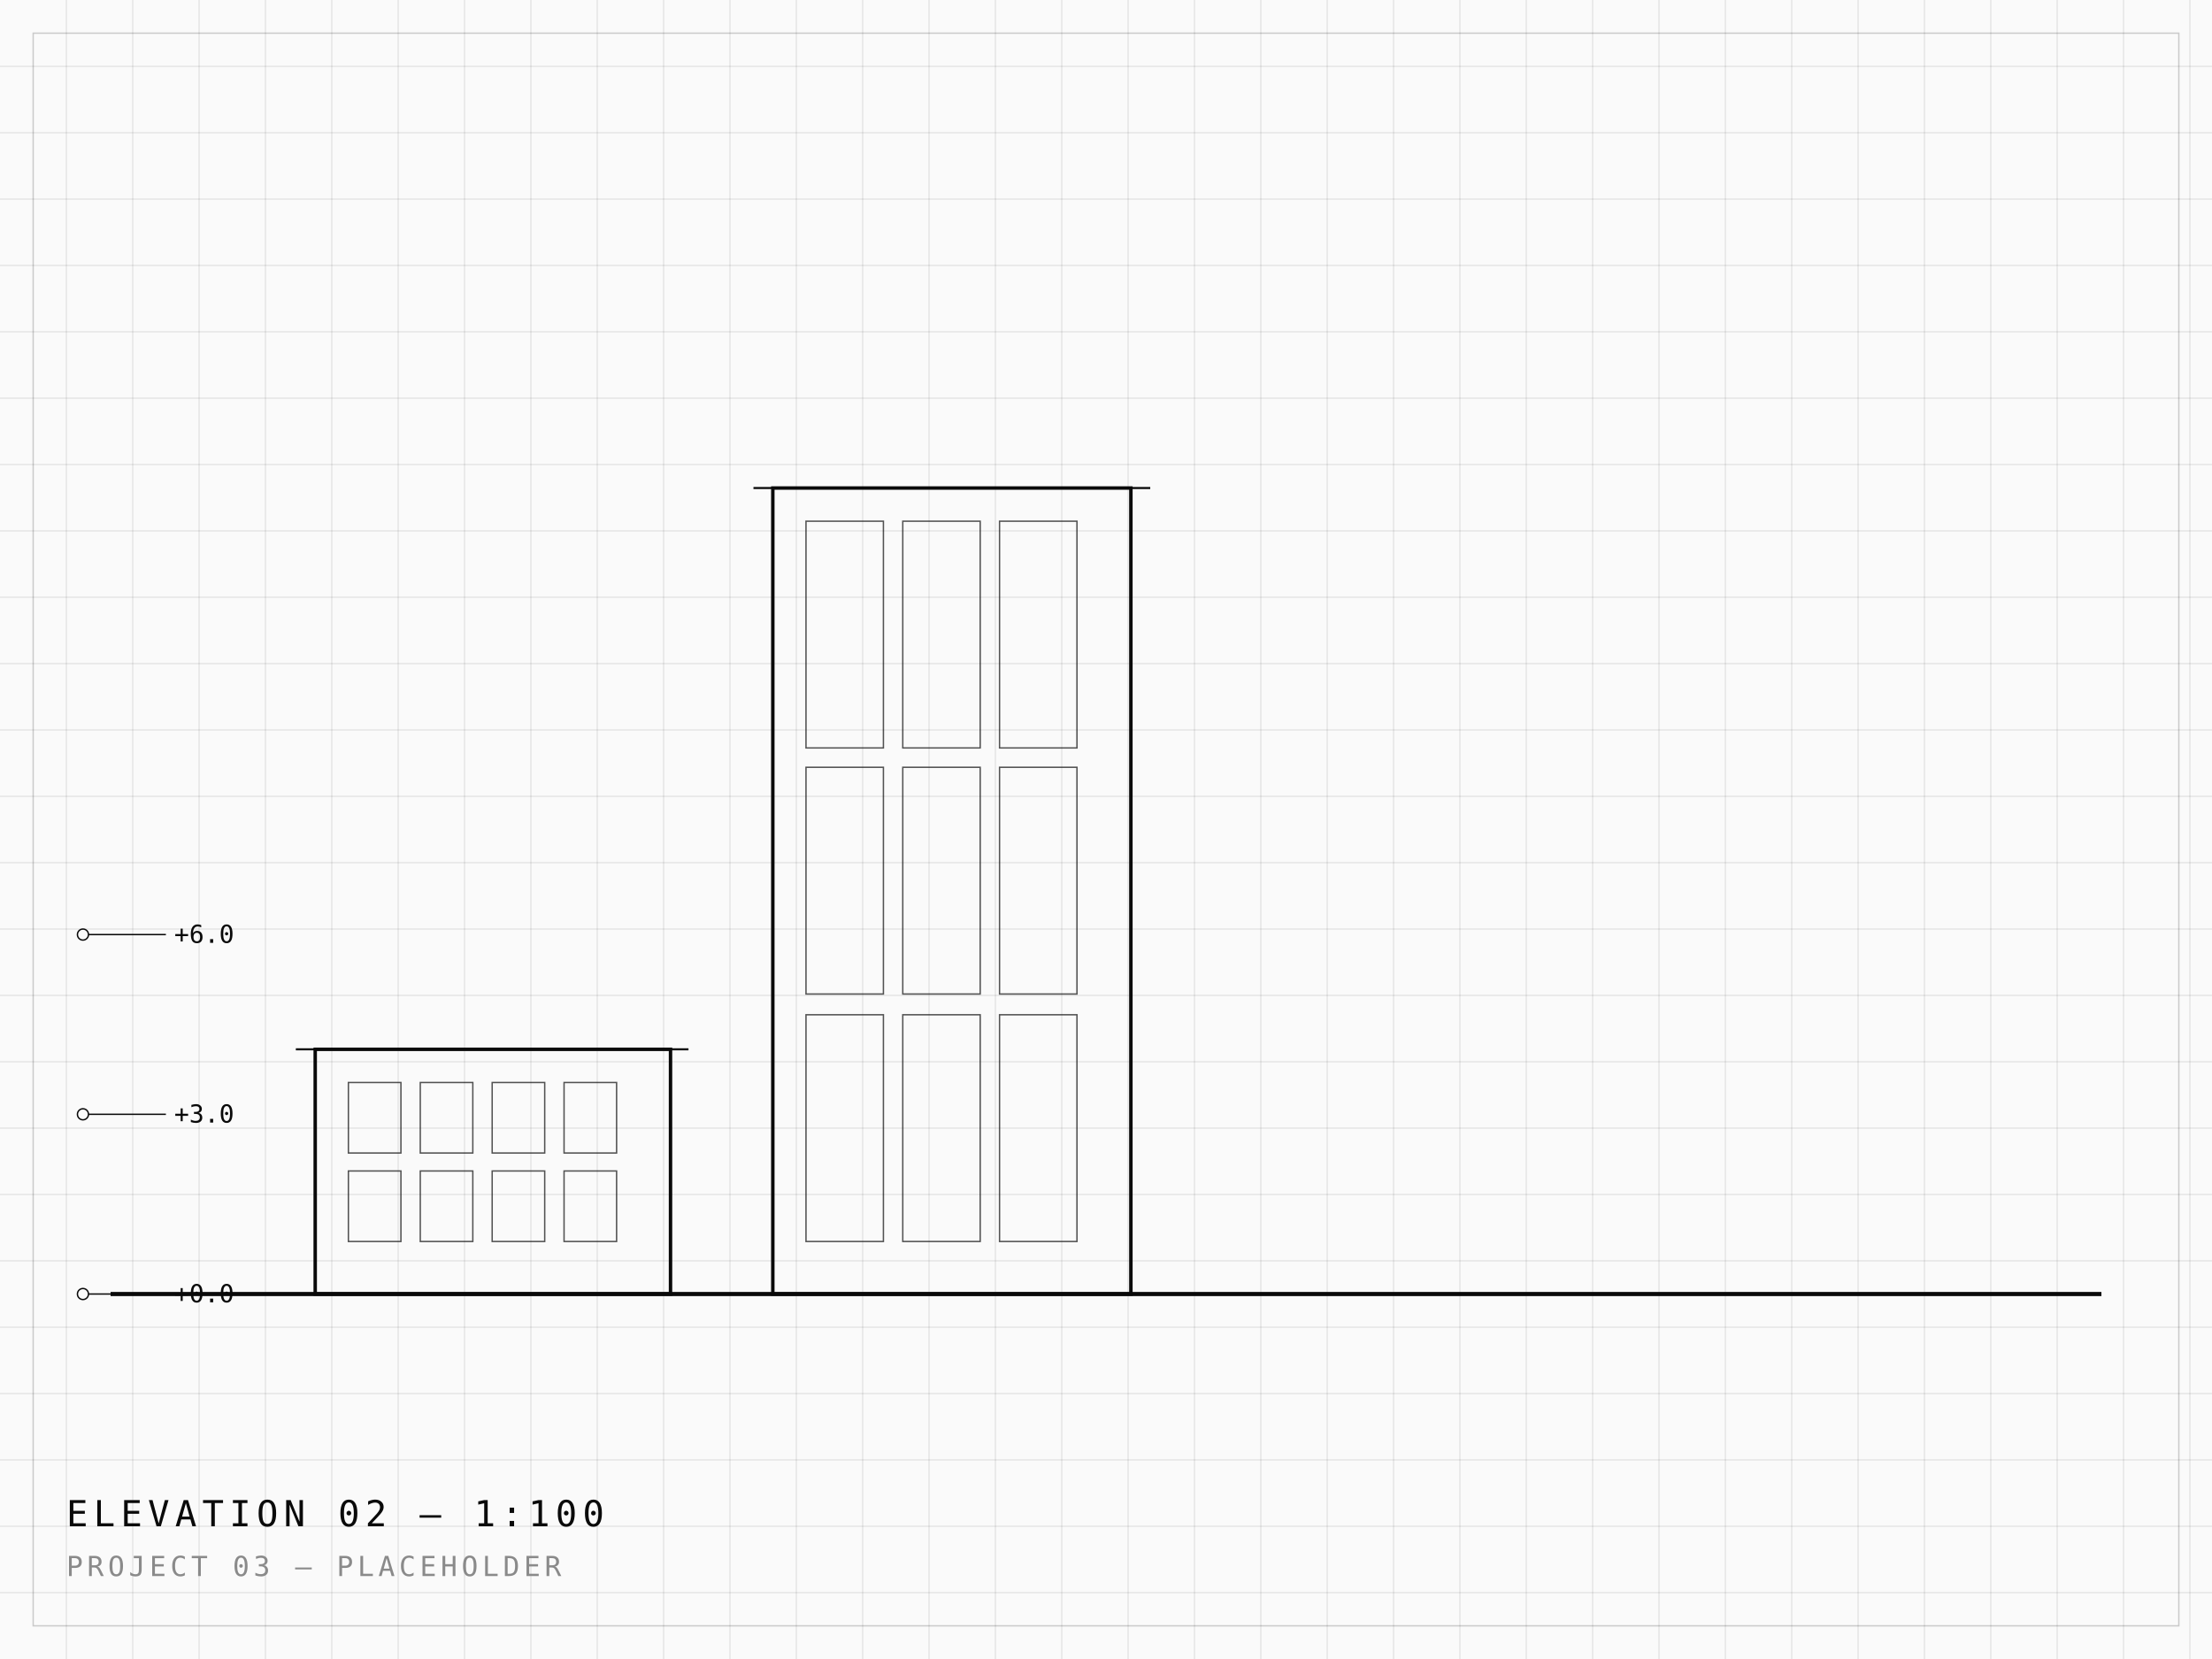
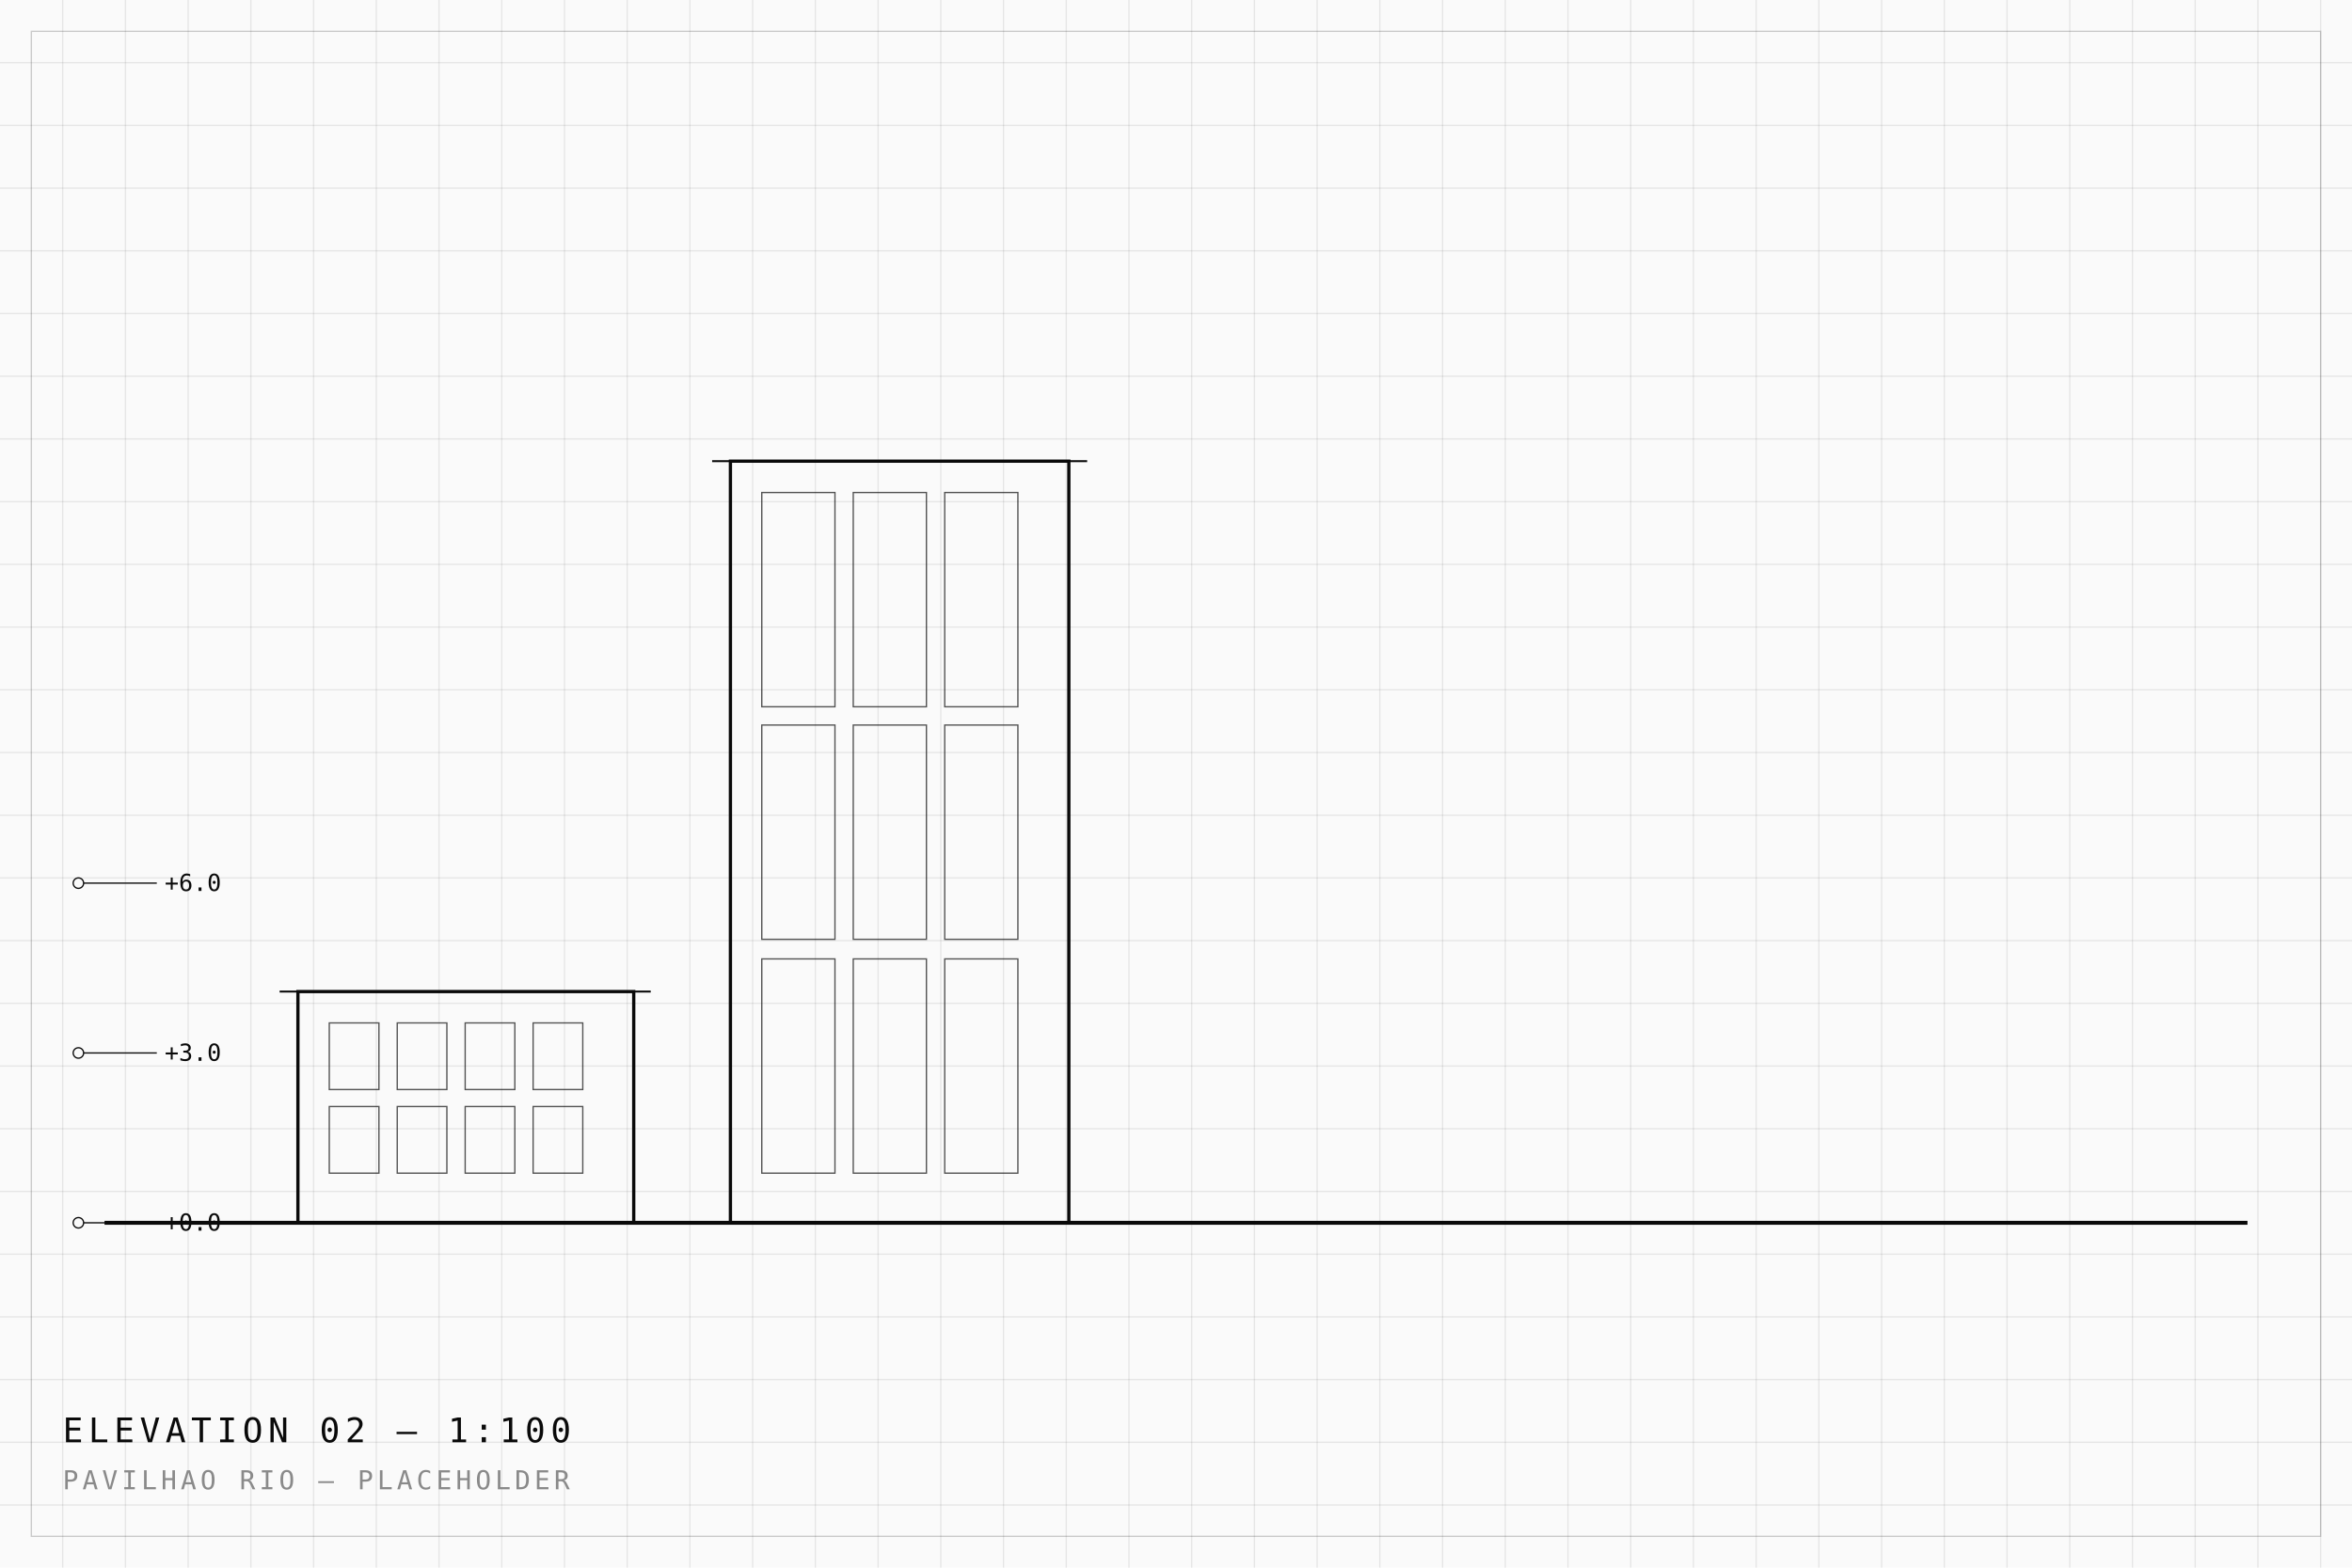
- <svg xmlns="http://www.w3.org/2000/svg" width="1600" height="1200" viewBox="0 0 1600 1200">
-   <rect width="1600" height="1200" fill="#fafafa" />
+ <svg xmlns="http://www.w3.org/2000/svg" width="1800" height="1200" viewBox="0 0 1800 1200">
+   <rect width="1800" height="1200" fill="#fafafa" />
  <g stroke="rgba(10,10,10,0.08)" stroke-width="1">
    <line x1="48" y1="0" x2="48" y2="1200" />
    <line x1="96" y1="0" x2="96" y2="1200" />
    <line x1="144" y1="0" x2="144" y2="1200" />
    <line x1="192" y1="0" x2="192" y2="1200" />
    <line x1="240" y1="0" x2="240" y2="1200" />
    <line x1="288" y1="0" x2="288" y2="1200" />
    <line x1="336" y1="0" x2="336" y2="1200" />
    <line x1="384" y1="0" x2="384" y2="1200" />
    <line x1="432" y1="0" x2="432" y2="1200" />
    <line x1="480" y1="0" x2="480" y2="1200" />
    <line x1="528" y1="0" x2="528" y2="1200" />
    <line x1="576" y1="0" x2="576" y2="1200" />
    <line x1="624" y1="0" x2="624" y2="1200" />
    <line x1="672" y1="0" x2="672" y2="1200" />
    <line x1="720" y1="0" x2="720" y2="1200" />
    <line x1="768" y1="0" x2="768" y2="1200" />
    <line x1="816" y1="0" x2="816" y2="1200" />
    <line x1="864" y1="0" x2="864" y2="1200" />
    <line x1="912" y1="0" x2="912" y2="1200" />
    <line x1="960" y1="0" x2="960" y2="1200" />
    <line x1="1008" y1="0" x2="1008" y2="1200" />
    <line x1="1056" y1="0" x2="1056" y2="1200" />
    <line x1="1104" y1="0" x2="1104" y2="1200" />
    <line x1="1152" y1="0" x2="1152" y2="1200" />
    <line x1="1200" y1="0" x2="1200" y2="1200" />
    <line x1="1248" y1="0" x2="1248" y2="1200" />
    <line x1="1296" y1="0" x2="1296" y2="1200" />
    <line x1="1344" y1="0" x2="1344" y2="1200" />
    <line x1="1392" y1="0" x2="1392" y2="1200" />
    <line x1="1440" y1="0" x2="1440" y2="1200" />
    <line x1="1488" y1="0" x2="1488" y2="1200" />
    <line x1="1536" y1="0" x2="1536" y2="1200" />
    <line x1="1584" y1="0" x2="1584" y2="1200" />
-     <line x1="0" y1="48" x2="1600" y2="48" />
-     <line x1="0" y1="96" x2="1600" y2="96" />
-     <line x1="0" y1="144" x2="1600" y2="144" />
-     <line x1="0" y1="192" x2="1600" y2="192" />
-     <line x1="0" y1="240" x2="1600" y2="240" />
-     <line x1="0" y1="288" x2="1600" y2="288" />
-     <line x1="0" y1="336" x2="1600" y2="336" />
-     <line x1="0" y1="384" x2="1600" y2="384" />
-     <line x1="0" y1="432" x2="1600" y2="432" />
-     <line x1="0" y1="480" x2="1600" y2="480" />
-     <line x1="0" y1="528" x2="1600" y2="528" />
-     <line x1="0" y1="576" x2="1600" y2="576" />
-     <line x1="0" y1="624" x2="1600" y2="624" />
-     <line x1="0" y1="672" x2="1600" y2="672" />
-     <line x1="0" y1="720" x2="1600" y2="720" />
-     <line x1="0" y1="768" x2="1600" y2="768" />
-     <line x1="0" y1="816" x2="1600" y2="816" />
-     <line x1="0" y1="864" x2="1600" y2="864" />
-     <line x1="0" y1="912" x2="1600" y2="912" />
-     <line x1="0" y1="960" x2="1600" y2="960" />
-     <line x1="0" y1="1008" x2="1600" y2="1008" />
-     <line x1="0" y1="1056" x2="1600" y2="1056" />
-     <line x1="0" y1="1104" x2="1600" y2="1104" />
-     <line x1="0" y1="1152" x2="1600" y2="1152" />
+     <line x1="1632" y1="0" x2="1632" y2="1200" />
+     <line x1="1680" y1="0" x2="1680" y2="1200" />
+     <line x1="1728" y1="0" x2="1728" y2="1200" />
+     <line x1="1776" y1="0" x2="1776" y2="1200" />
+     <line x1="0" y1="48" x2="1800" y2="48" />
+     <line x1="0" y1="96" x2="1800" y2="96" />
+     <line x1="0" y1="144" x2="1800" y2="144" />
+     <line x1="0" y1="192" x2="1800" y2="192" />
+     <line x1="0" y1="240" x2="1800" y2="240" />
+     <line x1="0" y1="288" x2="1800" y2="288" />
+     <line x1="0" y1="336" x2="1800" y2="336" />
+     <line x1="0" y1="384" x2="1800" y2="384" />
+     <line x1="0" y1="432" x2="1800" y2="432" />
+     <line x1="0" y1="480" x2="1800" y2="480" />
+     <line x1="0" y1="528" x2="1800" y2="528" />
+     <line x1="0" y1="576" x2="1800" y2="576" />
+     <line x1="0" y1="624" x2="1800" y2="624" />
+     <line x1="0" y1="672" x2="1800" y2="672" />
+     <line x1="0" y1="720" x2="1800" y2="720" />
+     <line x1="0" y1="768" x2="1800" y2="768" />
+     <line x1="0" y1="816" x2="1800" y2="816" />
+     <line x1="0" y1="864" x2="1800" y2="864" />
+     <line x1="0" y1="912" x2="1800" y2="912" />
+     <line x1="0" y1="960" x2="1800" y2="960" />
+     <line x1="0" y1="1008" x2="1800" y2="1008" />
+     <line x1="0" y1="1056" x2="1800" y2="1056" />
+     <line x1="0" y1="1104" x2="1800" y2="1104" />
+     <line x1="0" y1="1152" x2="1800" y2="1152" />
  </g>
-   <rect x="24" y="24" width="1552" height="1152" fill="none" stroke="rgba(10,10,10,0.2)" stroke-width="1" />
-   <line x1="80" y1="936" x2="1520" y2="936" stroke="#0a0a0a" stroke-width="3" />
+   <rect x="24" y="24" width="1752" height="1152" fill="none" stroke="rgba(10,10,10,0.2)" stroke-width="1" />
+   <line x1="80" y1="936" x2="1720" y2="936" stroke="#0a0a0a" stroke-width="3" />
  <rect x="228" y="759" width="257" height="177" fill="none" stroke="#0a0a0a" stroke-width="2.5" />
  <rect x="252" y="783" width="38" height="51" fill="none" stroke="#0a0a0a" stroke-width="1" opacity="0.7" />
  <rect x="252" y="847" width="38" height="51" fill="none" stroke="#0a0a0a" stroke-width="1" opacity="0.7" />
  <rect x="304" y="783" width="38" height="51" fill="none" stroke="#0a0a0a" stroke-width="1" opacity="0.7" />
  <rect x="304" y="847" width="38" height="51" fill="none" stroke="#0a0a0a" stroke-width="1" opacity="0.7" />
  <rect x="356" y="783" width="38" height="51" fill="none" stroke="#0a0a0a" stroke-width="1" opacity="0.7" />
  <rect x="356" y="847" width="38" height="51" fill="none" stroke="#0a0a0a" stroke-width="1" opacity="0.7" />
  <rect x="408" y="783" width="38" height="51" fill="none" stroke="#0a0a0a" stroke-width="1" opacity="0.7" />
  <rect x="408" y="847" width="38" height="51" fill="none" stroke="#0a0a0a" stroke-width="1" opacity="0.7" />
  <line x1="214" y1="759" x2="498" y2="759" stroke="#0a0a0a" stroke-width="1.5" />
  <rect x="559" y="353" width="259" height="583" fill="none" stroke="#0a0a0a" stroke-width="2.5" />
  <rect x="583" y="377" width="56" height="164" fill="none" stroke="#0a0a0a" stroke-width="1" opacity="0.7" />
  <rect x="583" y="555" width="56" height="164" fill="none" stroke="#0a0a0a" stroke-width="1" opacity="0.7" />
  <rect x="583" y="734" width="56" height="164" fill="none" stroke="#0a0a0a" stroke-width="1" opacity="0.7" />
  <rect x="653" y="377" width="56" height="164" fill="none" stroke="#0a0a0a" stroke-width="1" opacity="0.7" />
  <rect x="653" y="555" width="56" height="164" fill="none" stroke="#0a0a0a" stroke-width="1" opacity="0.7" />
  <rect x="653" y="734" width="56" height="164" fill="none" stroke="#0a0a0a" stroke-width="1" opacity="0.7" />
  <rect x="723" y="377" width="56" height="164" fill="none" stroke="#0a0a0a" stroke-width="1" opacity="0.7" />
  <rect x="723" y="555" width="56" height="164" fill="none" stroke="#0a0a0a" stroke-width="1" opacity="0.7" />
  <rect x="723" y="734" width="56" height="164" fill="none" stroke="#0a0a0a" stroke-width="1" opacity="0.7" />
  <line x1="545" y1="353" x2="832" y2="353" stroke="#0a0a0a" stroke-width="1.5" />
  <g transform="translate(60,936)" stroke="#0a0a0a" stroke-width="1">
    <circle r="4" fill="none" />
    <line x1="4" y1="0" x2="60" y2="0" />
    <text x="66" y="6" font-size="18" font-family="monospace" fill="#0a0a0a" stroke="none">+0.0</text>
  </g>
  <g transform="translate(60,806)" stroke="#0a0a0a" stroke-width="1">
    <circle r="4" fill="none" />
    <line x1="4" y1="0" x2="60" y2="0" />
    <text x="66" y="6" font-size="18" font-family="monospace" fill="#0a0a0a" stroke="none">+3.0</text>
  </g>
  <g transform="translate(60,676)" stroke="#0a0a0a" stroke-width="1">
    <circle r="4" fill="none" />
    <line x1="4" y1="0" x2="60" y2="0" />
    <text x="66" y="6" font-size="18" font-family="monospace" fill="#0a0a0a" stroke="none">+6.0</text>
  </g>
  <text x="48" y="1104" font-family="monospace" font-size="26" letter-spacing="4" fill="#0a0a0a">ELEVATION 02 — 1:100</text>
-   <text x="48" y="1140" font-family="monospace" font-size="20" letter-spacing="3" fill="#8a8a8a">PROJECT 03 — PLACEHOLDER</text>
+   <text x="48" y="1140" font-family="monospace" font-size="20" letter-spacing="3" fill="#8a8a8a">PAVILHAO RIO — PLACEHOLDER</text>
</svg>
